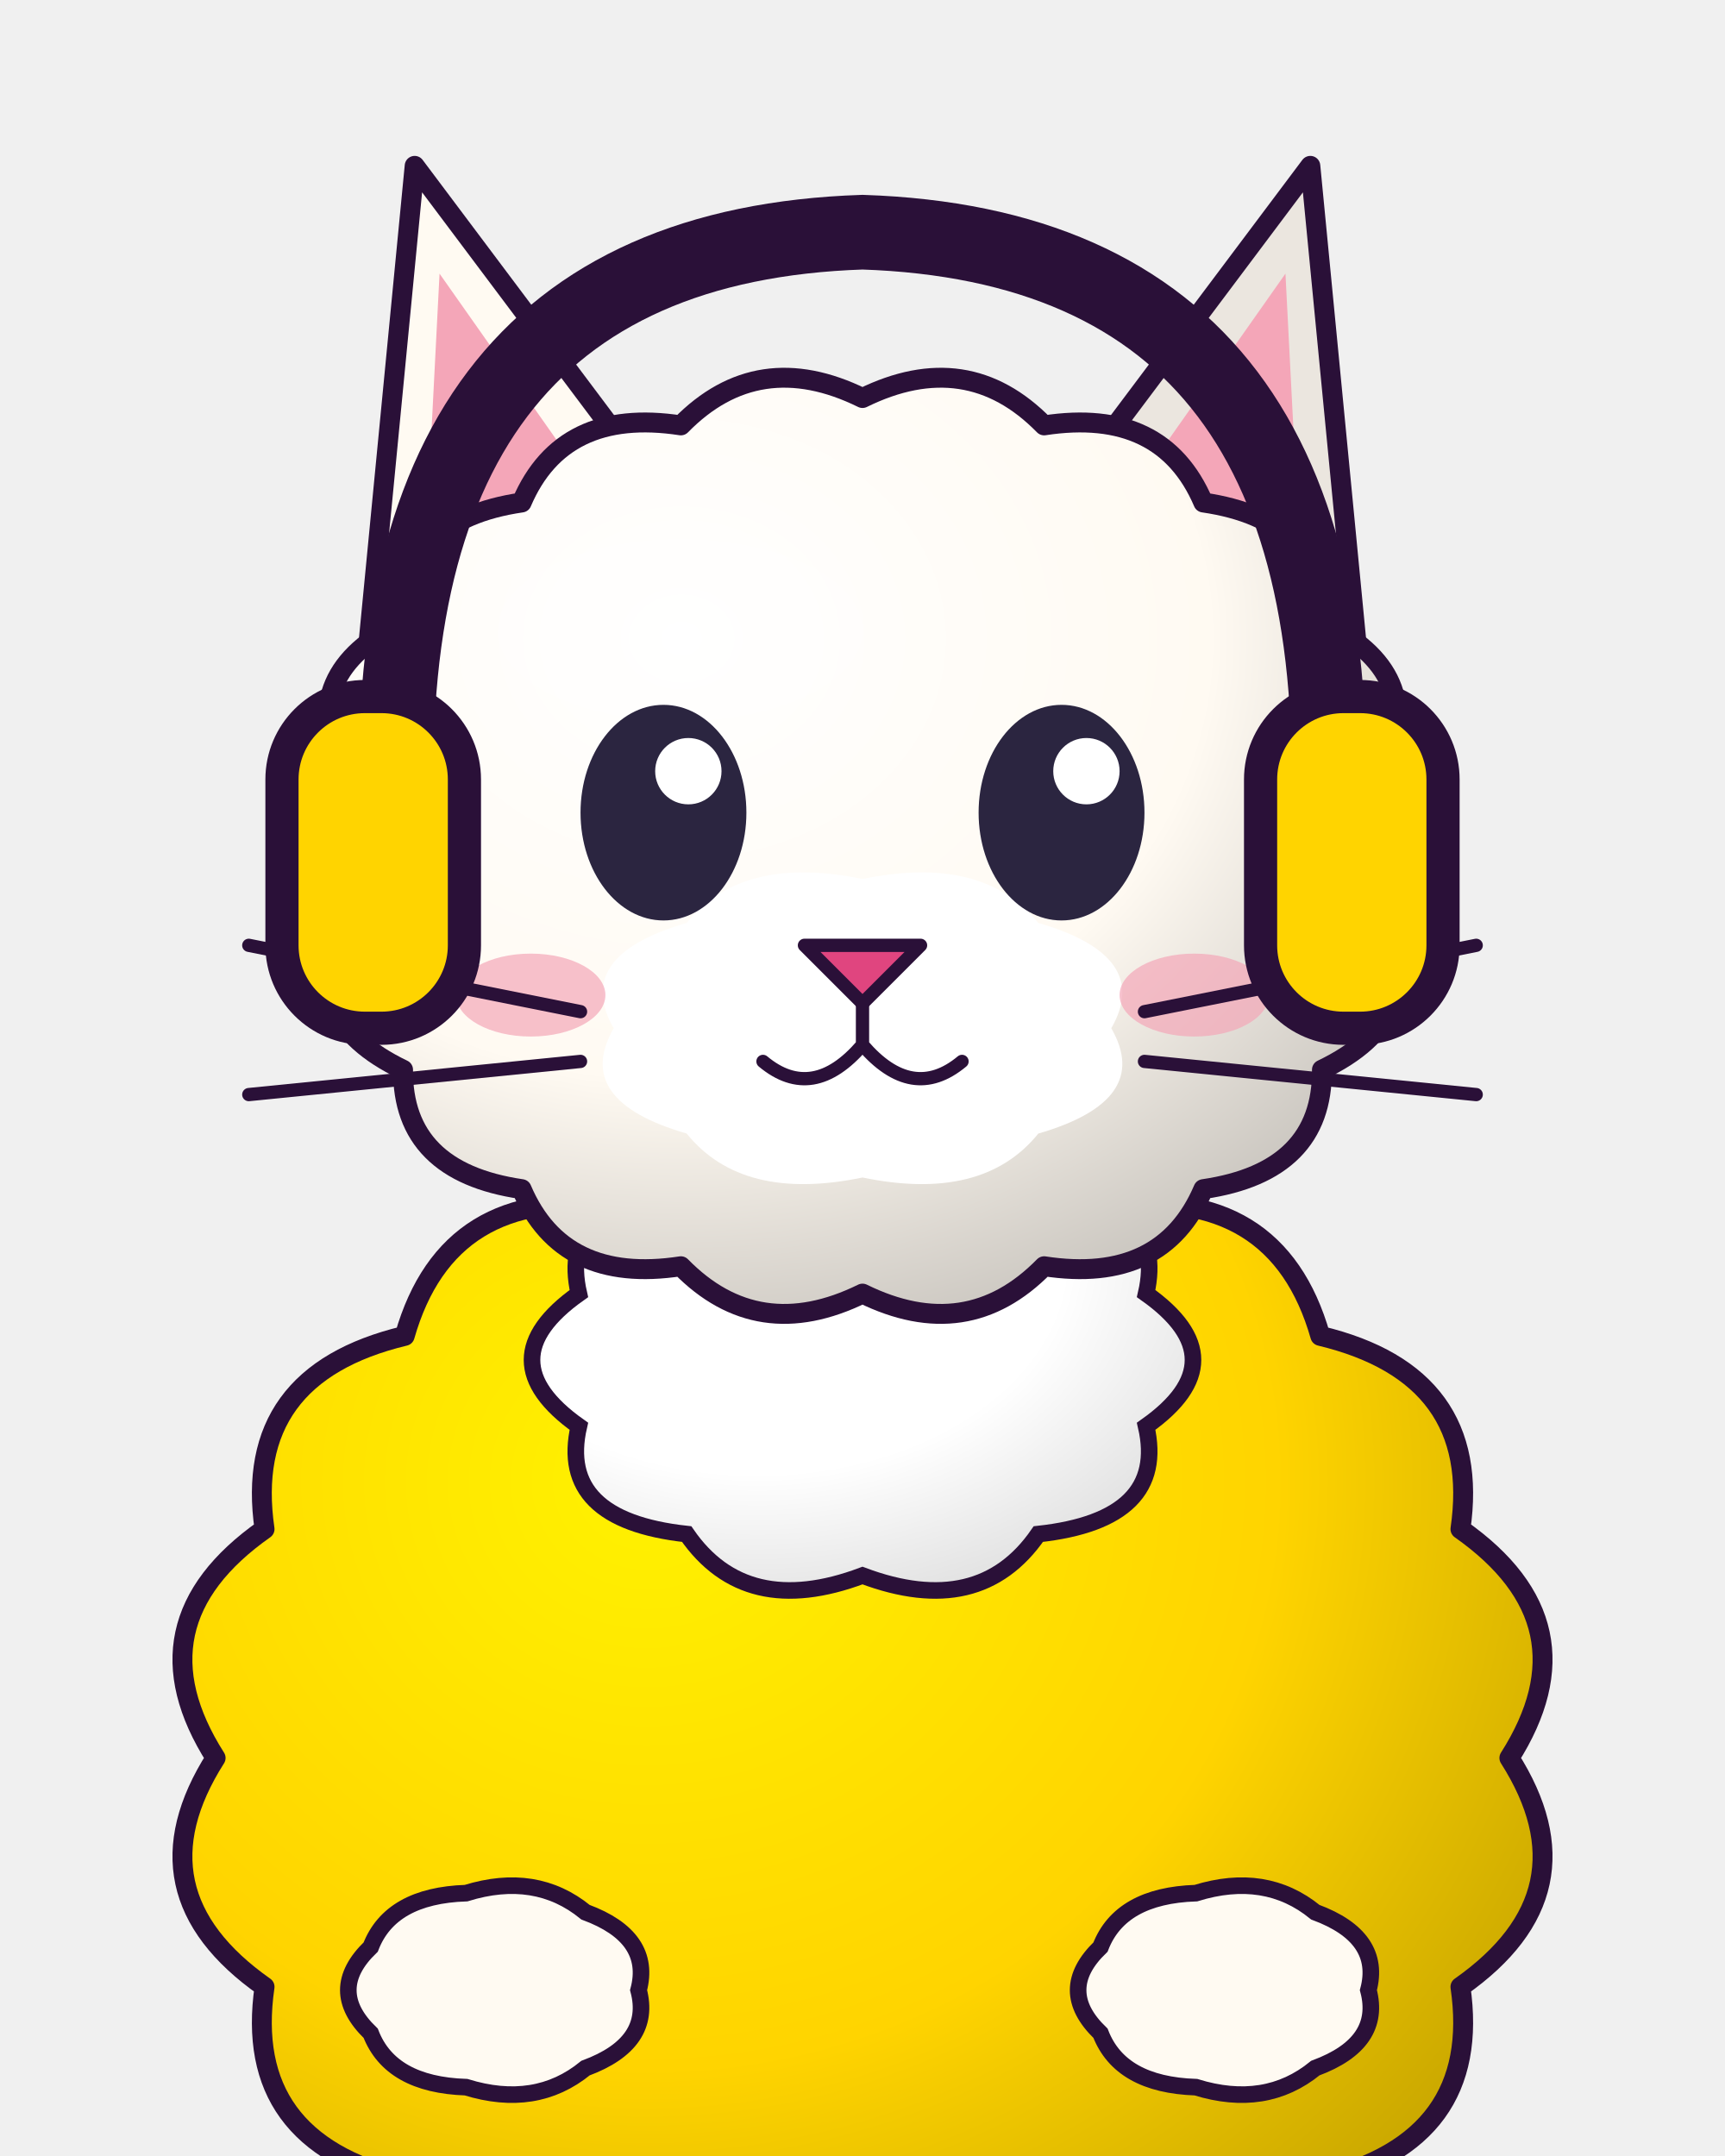
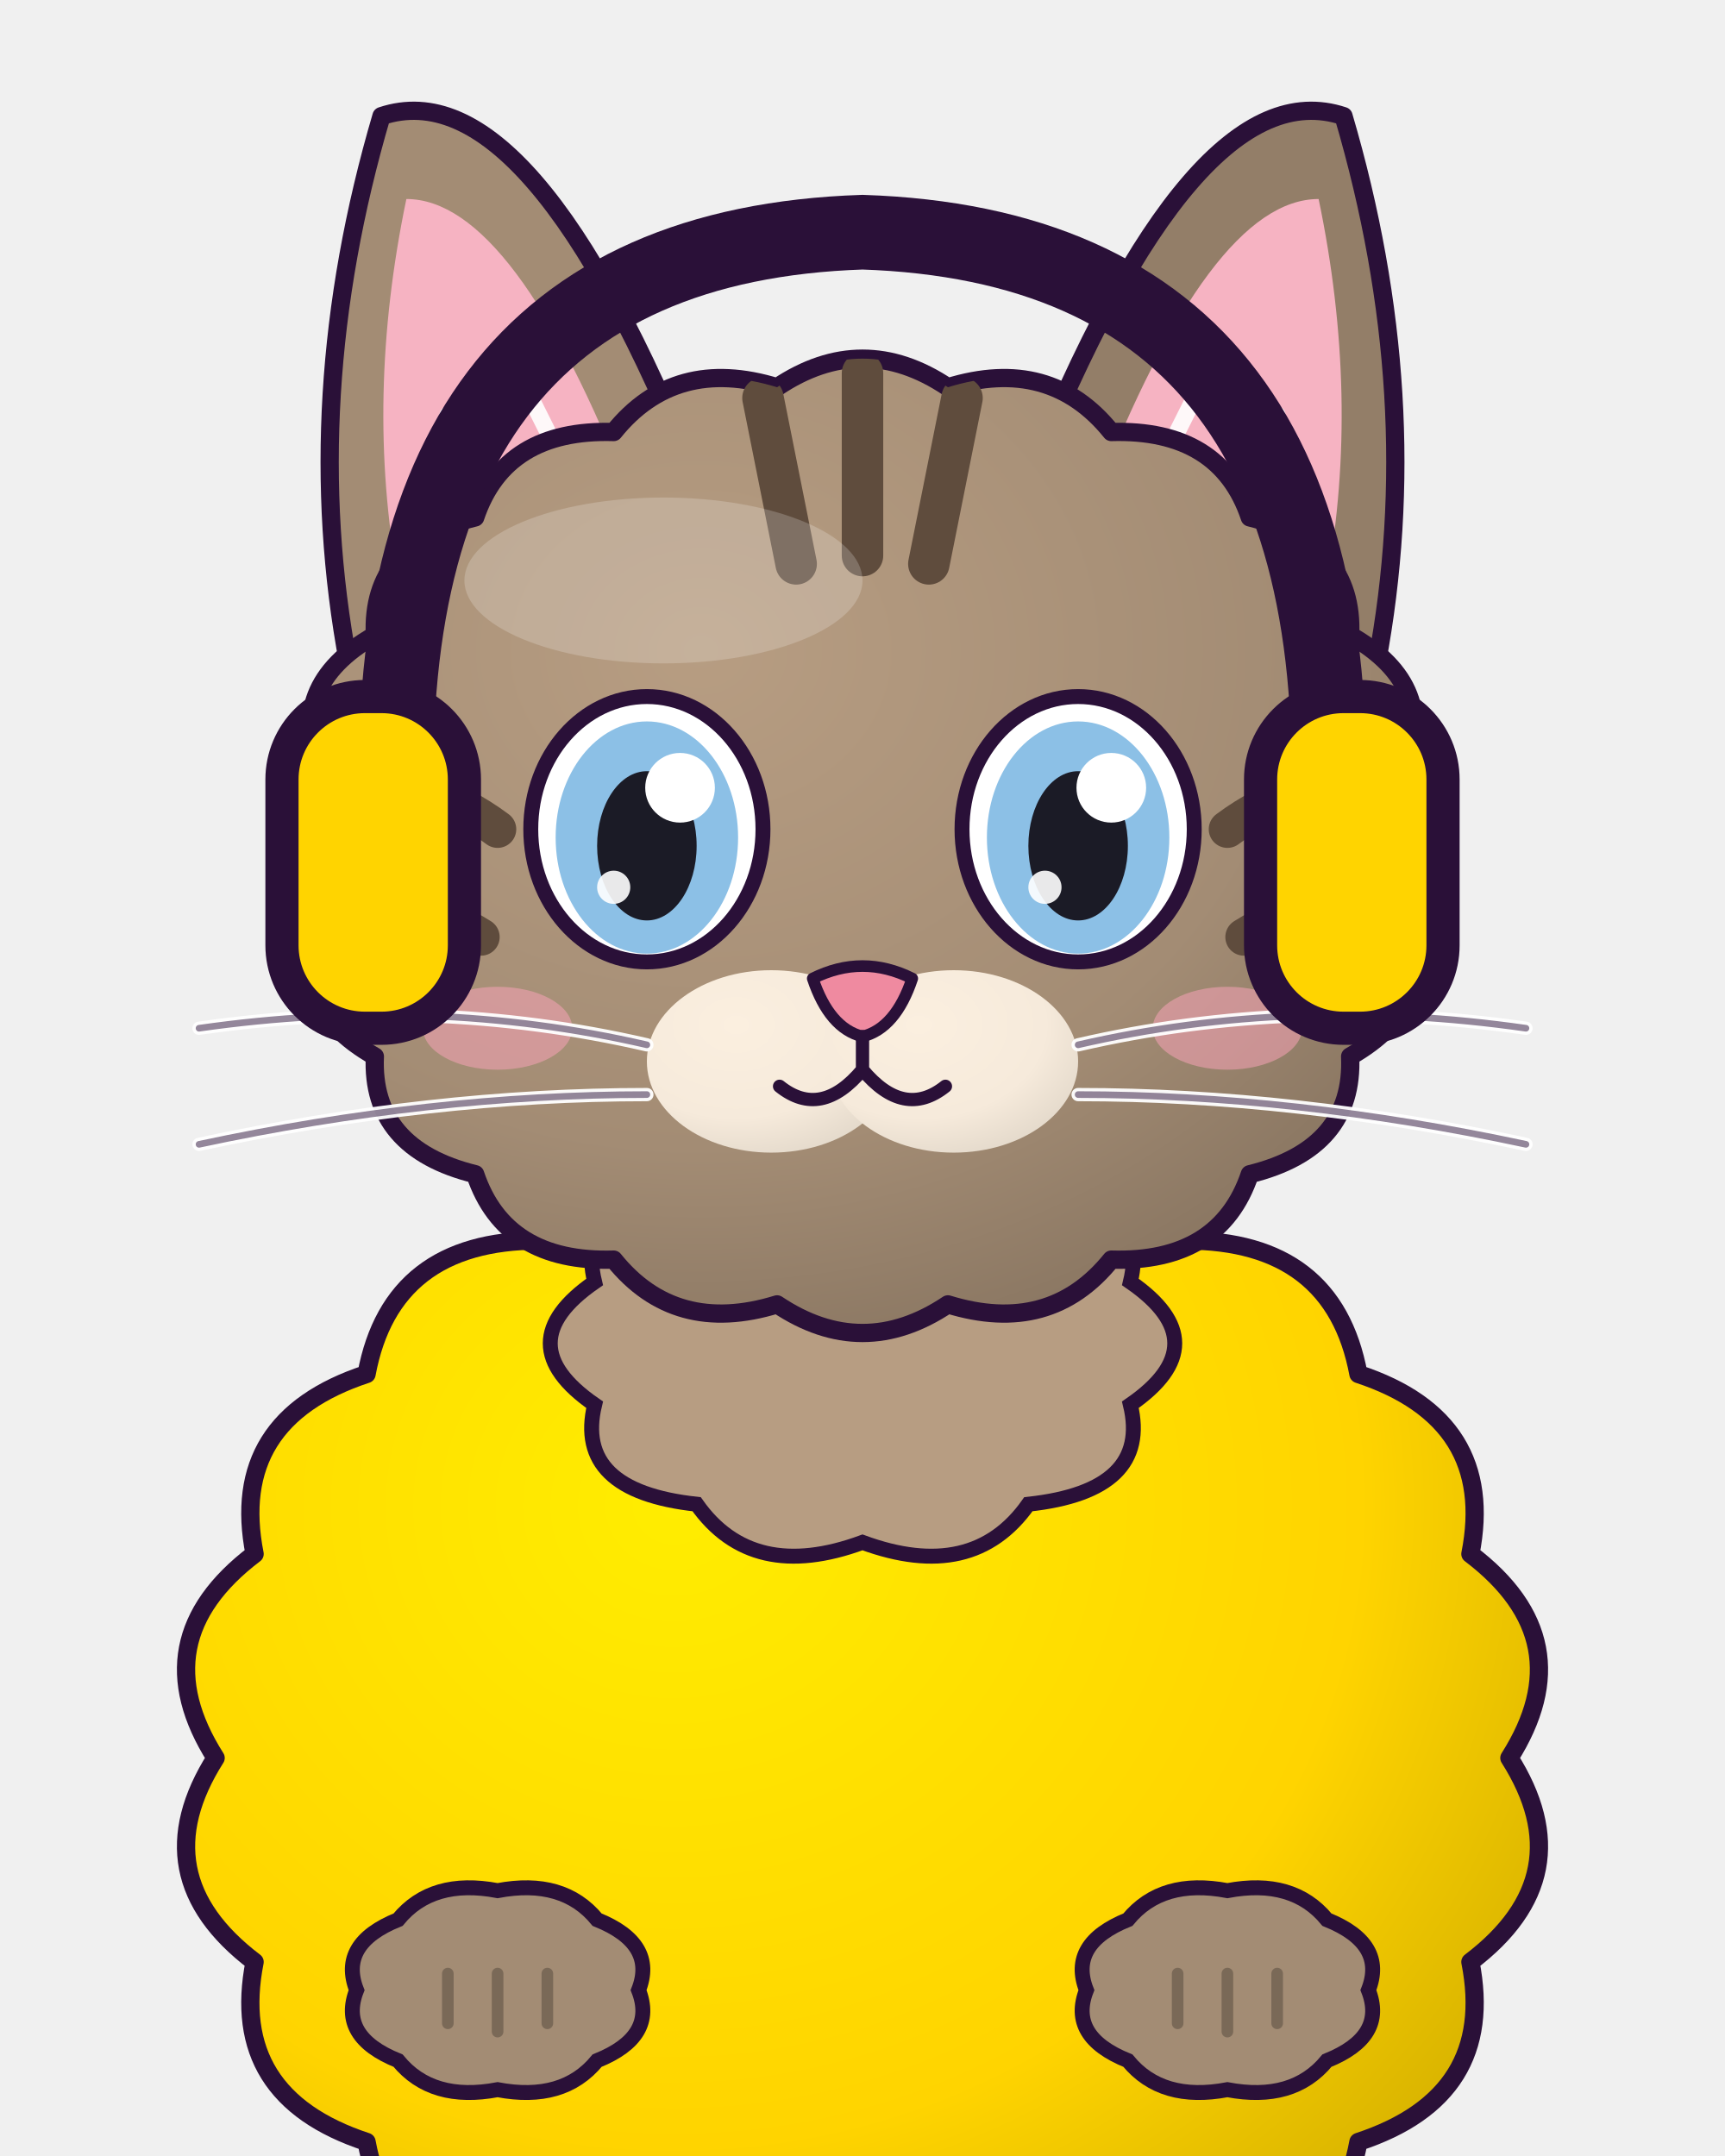
<svg xmlns="http://www.w3.org/2000/svg" viewBox="-104 -252 208 260">
  <defs>
-     <radialGradient id="odarkwhite05779" cx=".34" cy=".28" r=".85">
-       <stop offset="0" stop-color="#fff200" />
-       <stop offset=".55" stop-color="#ffd400" />
-       <stop offset="1" stop-color="#bd9d00" />
+     <radialGradient id="odarkwhite02463" cx=".36" cy=".30" r=".85">
+       <stop offset="0" stop-color="#ffed00" />
+       <stop offset=".6" stop-color="#ffd400" />
+       <stop offset="1" stop-color="#c7a500" />
    </radialGradient>
-     <radialGradient id="fdarkwhite05779" cx=".34" cy=".28" r=".85">
-       <stop offset="0" stop-color="#ffffff" />
-       <stop offset=".55" stop-color="#fffaf2" />
-       <stop offset="1" stop-color="#bdb9b3" />
+     <radialGradient id="fdarkwhite02463" cx=".36" cy=".30" r=".85">
+       <stop offset="0" stop-color="#b79d82" />
+       <stop offset=".6" stop-color="#a38c74" />
+       <stop offset="1" stop-color="#7f6d5a" />
    </radialGradient>
-     <radialGradient id="bdarkwhite05779" cx=".34" cy=".28" r=".85">
-       <stop offset="0" stop-color="#ffffff" />
-       <stop offset=".55" stop-color="#ffffff" />
-       <stop offset="1" stop-color="#dbdbdb" />
+     <radialGradient id="wdarkwhite02463" cx=".36" cy=".30" r=".85">
+       <stop offset="0" stop-color="#fbefdf" />
+       <stop offset=".6" stop-color="#f6eadb" />
+       <stop offset="1" stop-color="#ddd3c5" />
    </radialGradient>
+     <clipPath id="hdarkwhite02463">
+       <path d="M65.2 -141.2 Q69.7 -130.8 58.8 -124.6 Q59.3 -113.5 46.7 -110.4 Q43.1 -99.7 30.0 -100.1 Q22.6 -90.9 10.3 -94.7 Q0.0 -87.8 -10.3 -94.7 Q-22.6 -90.9 -30.0 -100.1 Q-43.1 -99.7 -46.7 -110.4 Q-59.3 -113.5 -58.8 -124.6 Q-69.7 -130.8 -65.2 -141.2 Q-73.3 -150.0 -65.2 -158.8 Q-69.7 -169.2 -58.8 -175.4 Q-59.3 -186.5 -46.7 -189.6 Q-43.1 -200.3 -30.0 -199.9 Q-22.6 -209.1 -10.3 -205.3 Q-0.0 -212.2 10.3 -205.3 Q22.6 -209.1 30.0 -199.9 Q43.1 -200.3 46.7 -189.6 Q59.3 -186.5 58.8 -175.4 Q69.7 -169.2 65.2 -158.8 Q73.3 -150.0 65.2 -141.2Z" />
+     </clipPath>
  </defs>
-   <ellipse cx="6" cy="34" rx="78" ry="16" fill="#000" opacity=".16" />
-   <path d="M78.0 -40.0 Q88.3 -23.8 72.1 -12.4 Q74.8 6.2 55.2 10.9 Q50.0 29.1 29.8 26.5 Q17.6 41.5 0.0 32.0 Q-17.6 41.5 -29.8 26.5 Q-50.0 29.1 -55.2 10.9 Q-74.8 6.2 -72.1 -12.4 Q-88.3 -23.8 -78.0 -40.0 Q-88.3 -56.2 -72.1 -67.6 Q-74.8 -86.2 -55.2 -90.9 Q-50.0 -109.1 -29.8 -106.5 Q-17.6 -121.5 -0.0 -112.0 Q17.6 -121.5 29.8 -106.5 Q50.0 -109.1 55.2 -90.9 Q74.8 -86.2 72.1 -67.6 Q88.3 -56.2 78.0 -40.0Z" fill="url(#odarkwhite05779)" stroke="#2a1038" stroke-width="2.4" stroke-linejoin="round" />
-   <path d="M34.2 -80.0 Q36.8 -68.7 21.2 -67.0 Q14.1 -56.7 0.0 -62.0 Q-14.1 -56.7 -21.2 -67.0 Q-36.8 -68.7 -34.2 -80.0 Q-45.5 -88.0 -34.2 -96.0 Q-36.8 -107.3 -21.2 -109.0 Q-14.1 -119.3 -0.0 -114.0 Q14.1 -119.3 21.2 -109.0 Q36.8 -107.3 34.2 -96.0 Q45.5 -88.0 34.2 -80.0Z" fill="url(#bdarkwhite05779)" stroke="#2a1038" stroke-width="2" />
-   <path d="M-24 -192 L-54 -232 L-60 -170Z" fill="#fffaf2" stroke="#2a1038" stroke-width="2.4" stroke-linejoin="round" />
-   <path d="M-32 -192 L-51 -219 L-53 -180Z" fill="#f4a6b8" />
-   <path d="M24 -192 L54 -232 L60 -170Z" fill="#ebe6df" stroke="#2a1038" stroke-width="2.4" stroke-linejoin="round" />
-   <path d="M32 -192 L51 -219 L53 -180Z" fill="#f4a6b8" />
-   <path d="M63.0 -140.6 Q68.1 -129.1 55.4 -123.0 Q55.5 -110.7 41.1 -108.6 Q36.2 -97.1 21.9 -99.3 Q12.6 -89.8 0.0 -96.0 Q-12.6 -89.8 -21.9 -99.3 Q-36.2 -97.1 -41.1 -108.6 Q-55.5 -110.7 -55.4 -123.0 Q-68.1 -129.1 -63.0 -140.6 Q-72.4 -150.0 -63.0 -159.4 Q-68.1 -170.9 -55.4 -177.0 Q-55.5 -189.3 -41.1 -191.4 Q-36.2 -202.9 -21.9 -200.7 Q-12.6 -210.2 -0.0 -204.0 Q12.6 -210.2 21.9 -200.7 Q36.2 -202.9 41.1 -191.4 Q55.5 -189.3 55.4 -177.0 Q68.1 -170.9 63.0 -159.4 Q72.4 -150.0 63.0 -140.6Z" fill="url(#fdarkwhite05779)" stroke="#2a1038" stroke-width="2.4" stroke-linejoin="round" />
-   <ellipse cx="-22" cy="-176" rx="22" ry="11" fill="#fff" opacity=".22" />
-   <path d="M30.0 -128.0 Q35.0 -119.3 21.2 -115.3 Q14.5 -107.0 0.0 -110.0 Q-14.5 -107.0 -21.2 -115.3 Q-35.0 -119.3 -30.0 -128.0 Q-35.0 -136.7 -21.2 -140.7 Q-14.5 -149.0 -0.0 -146.0 Q14.5 -149.0 21.2 -140.7 Q35.0 -136.7 30.0 -128.0Z" fill="#ffffff" />
-   <ellipse cx="-24" cy="-154" rx="10" ry="13" fill="#2b2540" />
-   <circle cx="-21" cy="-159" r="4" fill="#fff" />
-   <ellipse cx="-40" cy="-132" rx="9" ry="5" fill="#f4a6b8" opacity=".7" />
-   <path d="M-34 -130 L-74 -138 M-34 -124 L-74 -120" stroke="#2a1038" stroke-width="1.6" stroke-linecap="round" />
-   <ellipse cx="24" cy="-154" rx="10" ry="13" fill="#2b2540" />
-   <circle cx="27" cy="-159" r="4" fill="#fff" />
-   <ellipse cx="40" cy="-132" rx="9" ry="5" fill="#f4a6b8" opacity=".7" />
-   <path d="M34 -130 L74 -138 M34 -124 L74 -120" stroke="#2a1038" stroke-width="1.6" stroke-linecap="round" />
-   <path d="M-7 -138 H7 L0 -131Z" fill="#e0457f" stroke="#2a1038" stroke-width="1.6" stroke-linejoin="round" />
-   <path d="M0 -131 V-126 M0 -126 Q-6 -119 -12 -124 M0 -126 Q6 -119 12 -124" fill="none" stroke="#2a1038" stroke-width="1.6" stroke-linecap="round" />
+   <ellipse cx="6" cy="34" rx="78" ry="15" fill="#000" opacity=".15" />
+   <path d="M78.0 -40.0 Q87.0 -25.8 73.3 -15.4 Q76.5 0.8 59.8 6.3 Q56.8 22.4 39.0 22.4 Q30.2 36.6 13.5 30.9 Q0.0 41.5 -13.5 30.9 Q-30.2 36.6 -39.0 22.4 Q-56.8 22.4 -59.8 6.3 Q-76.5 0.8 -73.3 -15.4 Q-87.0 -25.8 -78.0 -40.0 Q-87.0 -54.2 -73.3 -64.6 Q-76.5 -80.8 -59.8 -86.3 Q-56.8 -102.4 -39.0 -102.4 Q-30.2 -116.6 -13.5 -110.9 Q-0.0 -121.5 13.5 -110.9 Q30.2 -116.6 39.0 -102.4 Q56.8 -102.4 59.8 -86.3 Q76.5 -80.8 73.3 -64.6 Q87.0 -54.2 78.0 -40.0Z" fill="url(#odarkwhite02463)" stroke="#2a1038" stroke-width="2.2" stroke-linejoin="round" />
+   <path d="M32.3 -82.6 Q34.8 -72.2 20.0 -70.6 Q13.3 -61.1 0.0 -66.0 Q-13.3 -61.1 -20.0 -70.6 Q-34.8 -72.2 -32.3 -82.6 Q-43.0 -90.0 -32.3 -97.4 Q-34.8 -107.8 -20.0 -109.4 Q-13.3 -118.9 -0.0 -114.0 Q13.3 -118.9 20.0 -109.4 Q34.8 -107.8 32.3 -97.4 Q43.0 -90.0 32.3 -82.6Z" fill="#b79d82" stroke="#2a1038" stroke-width="1.8" />
+   <path d="M-20 -194 Q-40 -244 -58 -238 Q-68 -204 -62 -172Z" fill="#a38c74" stroke="#2a1038" stroke-width="2.2" stroke-linejoin="round" />
+   <path d="M-28 -192 Q-42 -228 -55 -228 Q-60 -204 -56 -182Z" fill="#f6b3c2" />
+   <path d="M-36 -196 l-6 -12 M-42 -192 l-8 -10" stroke="#fff" stroke-width="2" stroke-linecap="round" opacity=".9" />
+   <path d="M20 -194 Q40 -244 58 -238 Q68 -204 62 -172Z" fill="#937e68" stroke="#2a1038" stroke-width="2.2" stroke-linejoin="round" />
+   <path d="M28 -192 Q42 -228 55 -228 Q60 -204 56 -182Z" fill="#f6b3c2" />
+   <path d="M36 -196 l6 -12 M42 -192 l8 -10" stroke="#fff" stroke-width="2" stroke-linecap="round" opacity=".9" />
+   <path d="M65.2 -141.2 Q69.7 -130.8 58.8 -124.6 Q59.3 -113.5 46.7 -110.4 Q43.1 -99.7 30.0 -100.1 Q22.6 -90.9 10.3 -94.7 Q0.0 -87.8 -10.3 -94.7 Q-22.6 -90.9 -30.0 -100.1 Q-43.1 -99.7 -46.7 -110.4 Q-59.3 -113.5 -58.8 -124.6 Q-69.7 -130.8 -65.2 -141.2 Q-73.3 -150.0 -65.2 -158.8 Q-69.7 -169.2 -58.8 -175.4 Q-59.3 -186.5 -46.7 -189.6 Q-43.1 -200.3 -30.0 -199.9 Q-22.6 -209.1 -10.3 -205.3 Q-0.0 -212.2 10.3 -205.3 Q22.6 -209.1 30.0 -199.9 Q43.1 -200.3 46.7 -189.6 Q59.3 -186.5 58.8 -175.4 Q69.7 -169.2 65.2 -158.8 Q73.3 -150.0 65.2 -141.2Z" fill="url(#fdarkwhite02463)" stroke="#2a1038" stroke-width="2.2" stroke-linejoin="round" />
+   <g clip-path="url(#hdarkwhite02463)">
+     <path d="M-12 -204 l4 20 M0 -207 v22 M12 -204 l-4 20" stroke="#5f4c3d" stroke-width="5" stroke-linecap="round" />
+     <path d="M-66 -160 q14 2 22 8 M-66 -146 q12 2 20 7" stroke="#5f4c3d" stroke-width="4.5" stroke-linecap="round" fill="none" />
+     <path d="M66 -160 q-14 2 -22 8 M66 -146 q-12 2 -20 7" stroke="#5f4c3d" stroke-width="4.5" stroke-linecap="round" fill="none" />
+   </g>
+   <ellipse cx="-24" cy="-182" rx="24" ry="10" fill="#fff" opacity=".2" />
+   <ellipse cx="-11" cy="-124" rx="15" ry="11" fill="url(#wdarkwhite02463)" />
+   <ellipse cx="11" cy="-124" rx="15" ry="11" fill="url(#wdarkwhite02463)" />
+   <ellipse cx="-26" cy="-152" rx="14" ry="16" fill="#fff" stroke="#2a1038" stroke-width="1.8" />
+   <ellipse cx="-26" cy="-151" rx="11" ry="14" fill="#8cc0e6" />
+   <ellipse cx="-26" cy="-150" rx="6" ry="9" fill="#1b1b26" />
+   <circle cx="-22" cy="-157" r="4.2" fill="#fff" />
+   <circle cx="-30" cy="-145" r="2" fill="#fff" opacity=".9" />
+   <ellipse cx="-44" cy="-128" rx="9" ry="5" fill="#f6a3b6" opacity=".55" />
+   <path d="M-26 -126 Q-52 -132 -80 -128 M-26 -120 Q-52 -120 -80 -114" fill="none" stroke="#fff" stroke-width="1.6" stroke-linecap="round" opacity=".95" />
+   <path d="M-26 -126 Q-52 -132 -80 -128 M-26 -120 Q-52 -120 -80 -114" fill="none" stroke="#2a1038" stroke-width=".8" stroke-linecap="round" opacity=".5" />
+   <ellipse cx="26" cy="-152" rx="14" ry="16" fill="#fff" stroke="#2a1038" stroke-width="1.8" />
+   <ellipse cx="26" cy="-151" rx="11" ry="14" fill="#8cc0e6" />
+   <ellipse cx="26" cy="-150" rx="6" ry="9" fill="#1b1b26" />
+   <circle cx="30" cy="-157" r="4.2" fill="#fff" />
+   <circle cx="22" cy="-145" r="2" fill="#fff" opacity=".9" />
+   <ellipse cx="44" cy="-128" rx="9" ry="5" fill="#f6a3b6" opacity=".55" />
+   <path d="M26 -126 Q52 -132 80 -128 M26 -120 Q52 -120 80 -114" fill="none" stroke="#fff" stroke-width="1.6" stroke-linecap="round" opacity=".95" />
+   <path d="M26 -126 Q52 -132 80 -128 M26 -120 Q52 -120 80 -114" fill="none" stroke="#2a1038" stroke-width=".8" stroke-linecap="round" opacity=".5" />
+   <path d="M-6 -134 Q0 -137 6 -134 Q4 -128 0 -127 Q-4 -128 -6 -134Z" fill="#ef8aa0" stroke="#2a1038" stroke-width="1.4" stroke-linejoin="round" />
+   <path d="M0 -127 V-123 M0 -123 Q-5 -117 -10 -121 M0 -123 Q5 -117 10 -121" fill="none" stroke="#2a1038" stroke-width="1.6" stroke-linecap="round" />
  <path d="M-56 -150 Q-60 -222 0 -224 Q60 -222 56 -150" fill="none" stroke="#2a1038" stroke-width="9" />
  <rect x="-70" y="-168" width="22" height="40" rx="10" fill="#ffd400" stroke="#2a1038" stroke-width="4" />
  <rect x="48" y="-168" width="22" height="40" rx="10" fill="#ffd400" stroke="#2a1038" stroke-width="4" />
-   <path d="M-27.0 -12.0 Q-25.3 -5.6 -33.4 -2.6 Q-39.4 2.3 -47.8 -0.3 Q-56.9 -0.6 -59.3 -6.8 Q-64.7 -12.0 -59.3 -17.2 Q-56.9 -23.4 -47.8 -23.7 Q-39.4 -26.3 -33.4 -21.4 Q-25.3 -18.4 -27.0 -12.0Z" fill="#fffaf2" stroke="#2a1038" stroke-width="2" />
-   <path d="M61.0 -12.0 Q62.7 -5.6 54.6 -2.6 Q48.6 2.3 40.2 -0.3 Q31.1 -0.6 28.7 -6.8 Q23.3 -12.0 28.7 -17.2 Q31.1 -23.4 40.2 -23.7 Q48.6 -26.3 54.6 -21.4 Q62.7 -18.4 61.0 -12.0Z" fill="#fffaf2" stroke="#2a1038" stroke-width="2" />
+   <path d="M-27.0 -12.0 Q-24.8 -6.4 -32.0 -3.5 Q-36.1 1.5 -44.0 0.0 Q-51.9 1.5 -56.0 -3.5 Q-63.2 -6.4 -61.0 -12.0 Q-63.2 -17.6 -56.0 -20.5 Q-51.9 -25.5 -44.0 -24.0 Q-36.1 -25.5 -32.0 -20.5 Q-24.8 -17.6 -27.0 -12.0Z" fill="#a38c74" stroke="#2a1038" stroke-width="1.8" />
+   <path d="M-50 -8 v-6 M-44 -7 v-7 M-38 -8 v-6" stroke="#7a6957" stroke-width="1.4" stroke-linecap="round" />
+   <path d="M61.0 -12.0 Q63.2 -6.4 56.0 -3.5 Q51.9 1.5 44.0 0.0 Q36.1 1.5 32.0 -3.5 Q24.8 -6.4 27.0 -12.0 Q24.8 -17.6 32.0 -20.5 Q36.1 -25.5 44.0 -24.0 Q51.9 -25.5 56.0 -20.5 Q63.2 -17.6 61.0 -12.0Z" fill="#a38c74" stroke="#2a1038" stroke-width="1.8" />
+   <path d="M38 -8 v-6 M44 -7 v-7 M50 -8 v-6" stroke="#7a6957" stroke-width="1.4" stroke-linecap="round" />
</svg>
